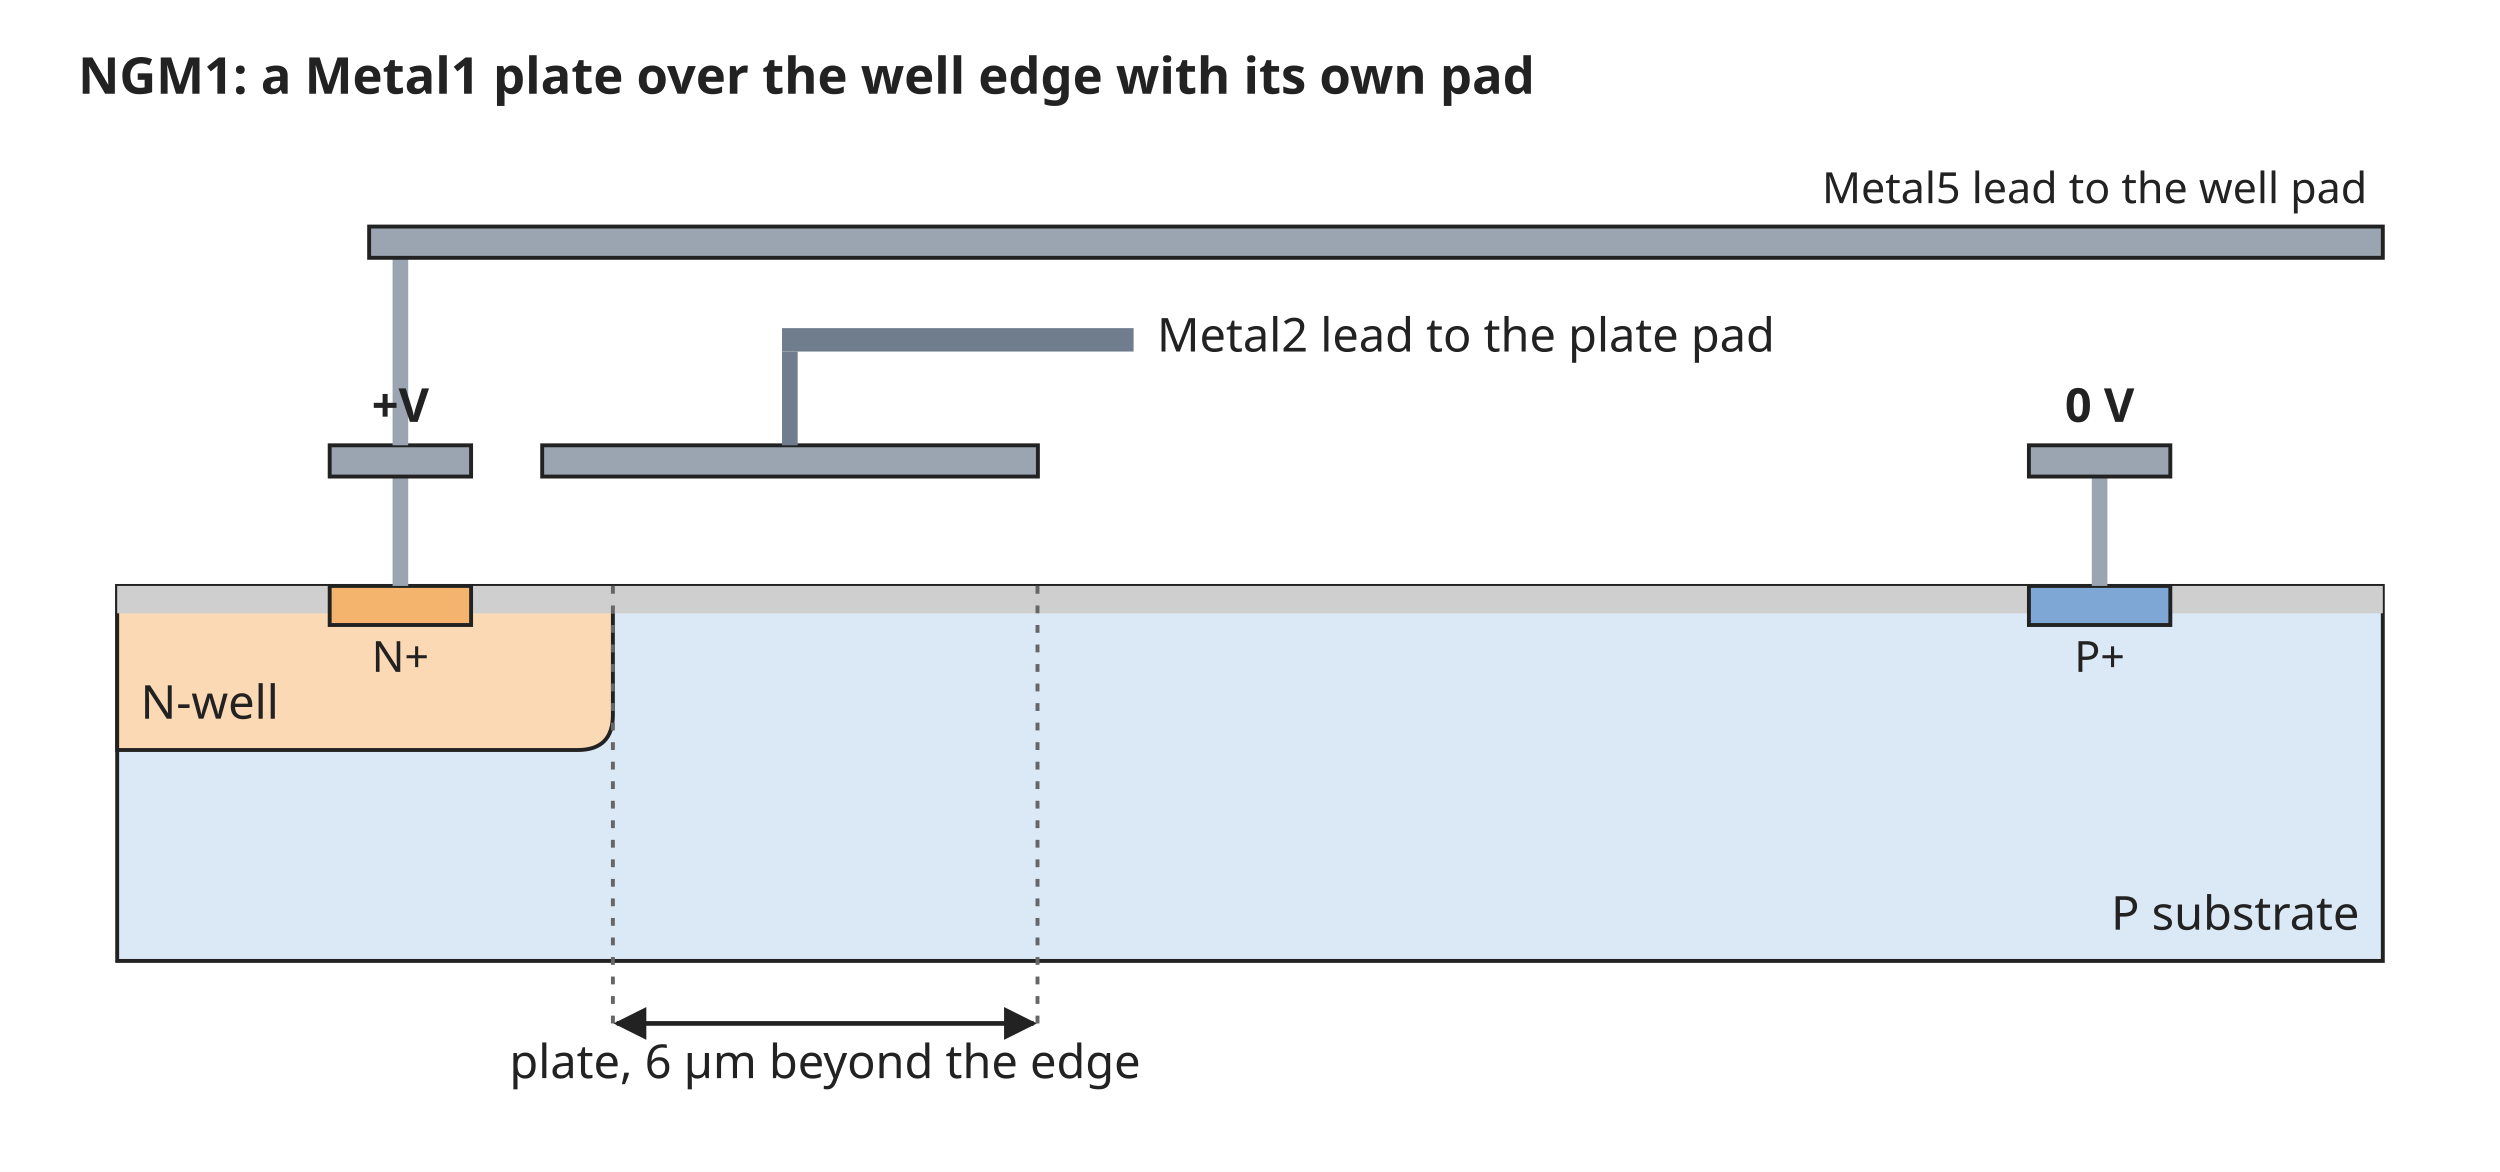
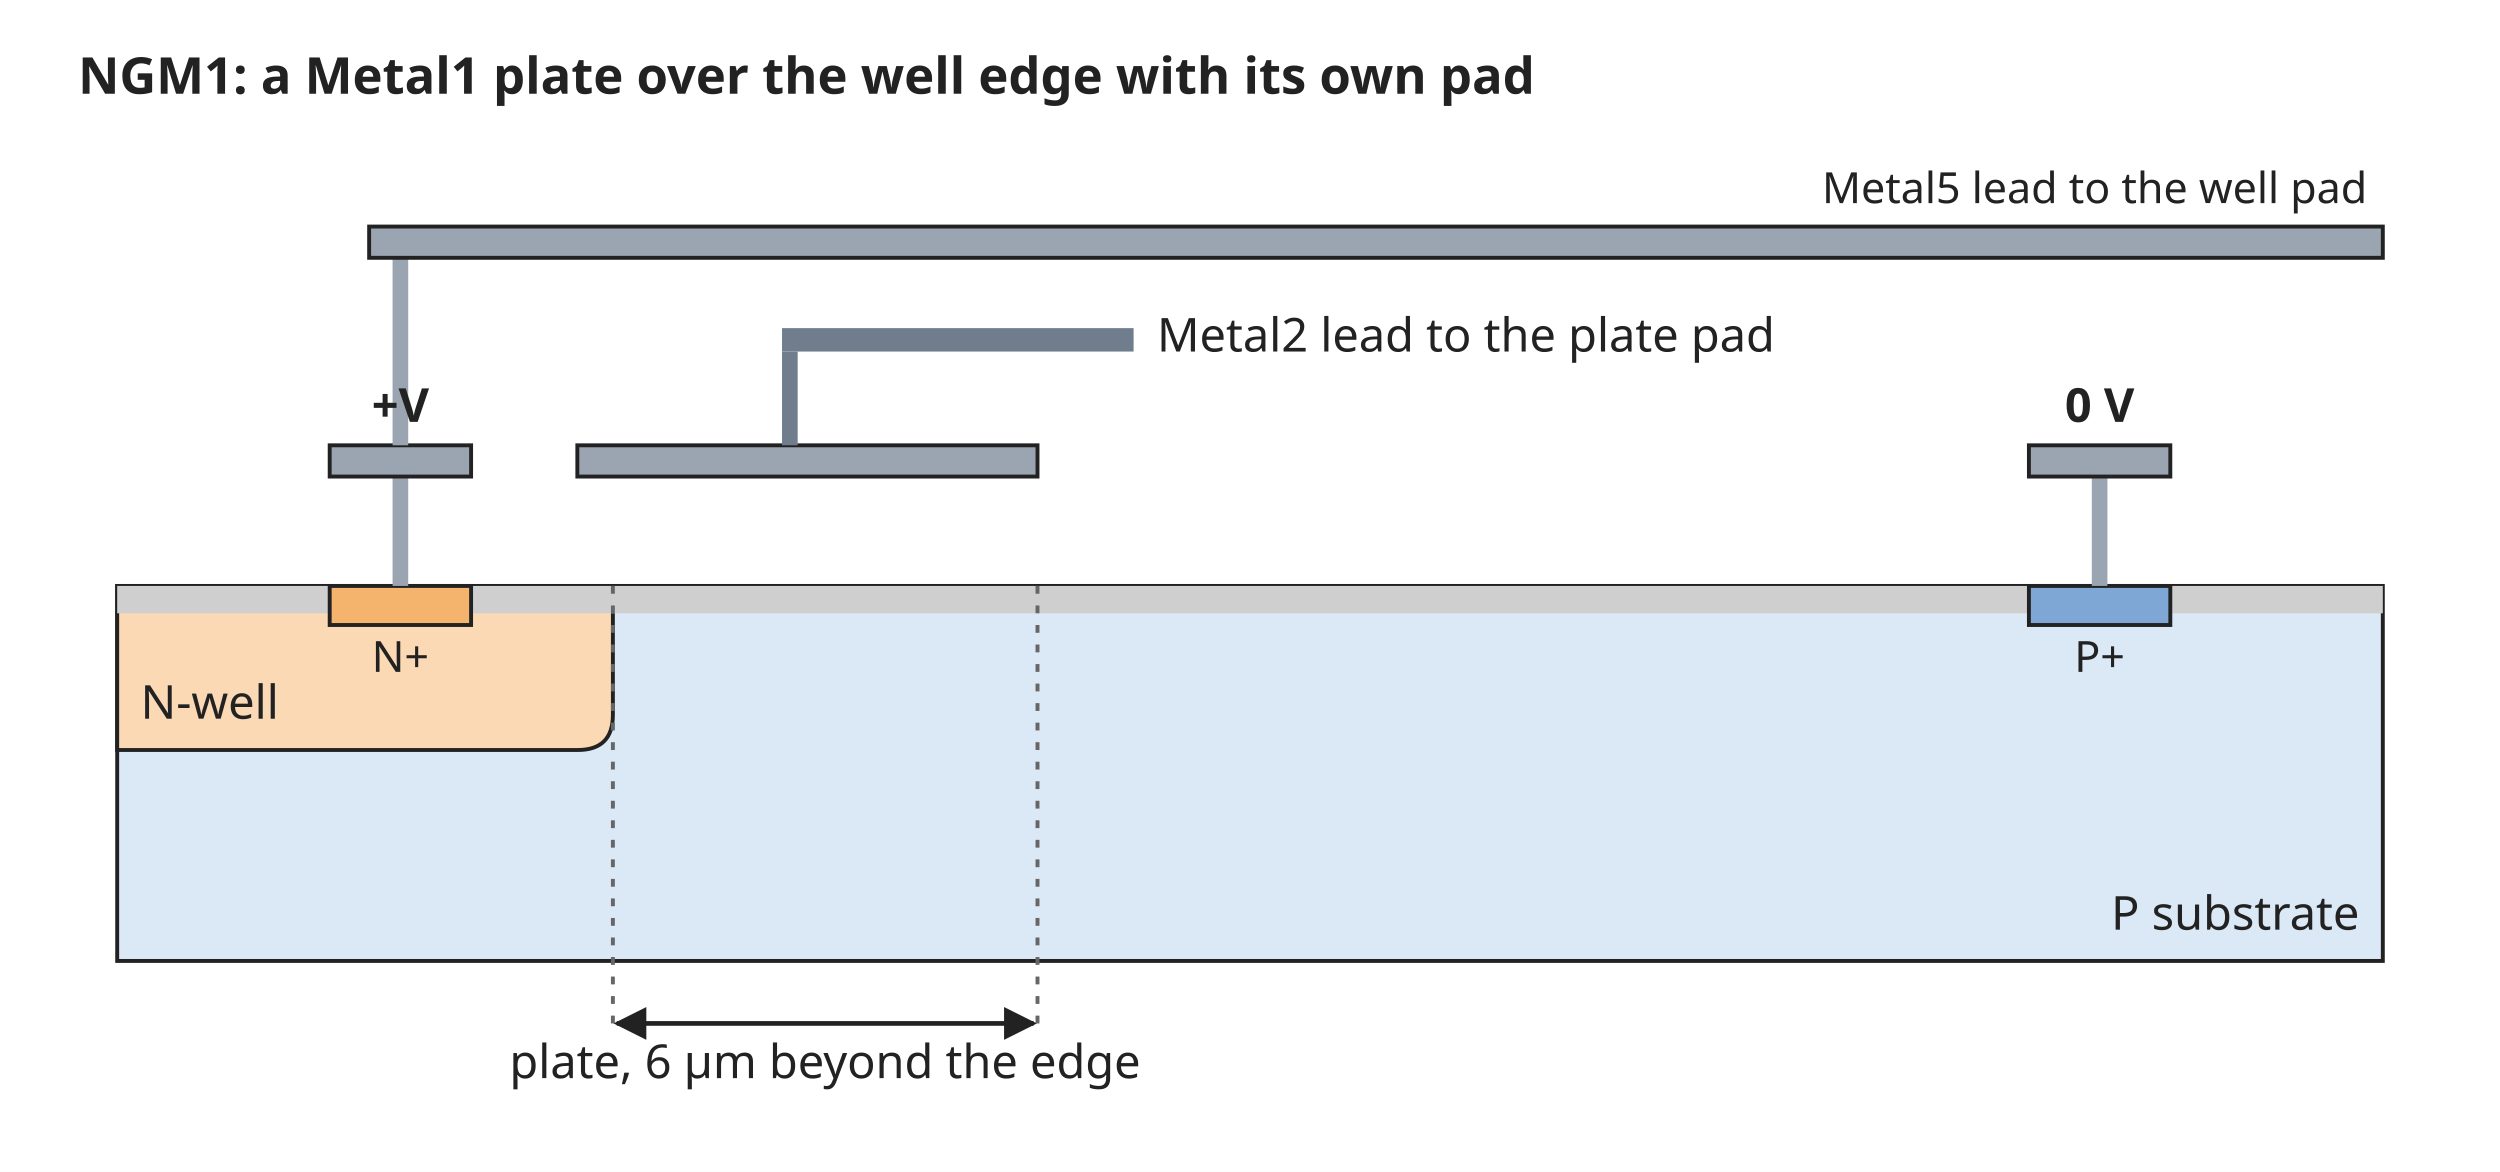
<svg xmlns="http://www.w3.org/2000/svg" width="640" height="300" viewBox="0 0 640 300" font-family="sans-serif" font-size="13">
  <rect width="640" height="300" fill="white" />
  <defs>
    <marker id="arrow" viewBox="0 0 10 10" refX="9" refY="5" markerWidth="7" markerHeight="7" orient="auto-start-reverse">
      <path d="M0,0 L10,5 L0,10 z" fill="#222222" />
    </marker>
  </defs>
  <text x="20" y="24" text-anchor="start" font-size="13" font-weight="bold" fill="#222222">NGM1: a Metal1 plate over the well edge with its own pad</text>
  <rect x="30" y="150" width="580" height="96" rx="0" fill="#dbe8f5" stroke="#222222" />
  <path d="M30.0,150 L30.0,192 L147.9,192 Q156.9,192 156.9,183 L156.9,150 Z" fill="#fbd9b5" stroke="#222222" />
  <text x="36" y="184" text-anchor="start" font-size="12" font-weight="normal" fill="#222222">N-well</text>
  <rect x="30.0" y="150" width="54.4" height="7" rx="0" fill="#cfcfcf" stroke="none" />
  <rect x="120.6" y="150" width="398.8" height="7" rx="0" fill="#cfcfcf" stroke="none" />
  <rect x="555.6" y="150" width="54.4" height="7" rx="0" fill="#cfcfcf" stroke="none" />
  <rect x="84.4" y="150" width="36.2" height="10" rx="0" fill="#f5b46e" stroke="#222222" />
  <rect x="519.4" y="150" width="36.2" height="10" rx="0" fill="#7fa7d6" stroke="#222222" />
  <text x="102.5" y="172" text-anchor="middle" font-size="11" font-weight="normal" fill="#222222">N+</text>
  <text x="537.5" y="172" text-anchor="middle" font-size="11" font-weight="normal" fill="#222222">P+</text>
  <text x="604" y="238" text-anchor="end" font-size="12" font-weight="normal" fill="#222222">P substrate</text>
  <rect x="100.5" y="122" width="4" height="28" rx="0" fill="#9aa5b1" stroke="none" />
  <rect x="84.4" y="114" width="36.2" height="8" rx="0" fill="#9aa5b1" stroke="#222222" />
-   <rect x="138.8" y="114" width="126.9" height="8" rx="0" fill="#9aa5b1" stroke="#222222" />
+   <rect x="147.8" y="114" width="117.8" height="8" rx="0" fill="#9aa5b1" stroke="#222222" />
  <rect x="535.5" y="122" width="4" height="28" rx="0" fill="#9aa5b1" stroke="none" />
  <rect x="519.4" y="114" width="36.2" height="8" rx="0" fill="#9aa5b1" stroke="#222222" />
  <text x="537.5" y="108" text-anchor="middle" font-size="12" font-weight="bold" fill="#222222">0 V</text>
  <rect x="100.5" y="66" width="4" height="48" rx="0" fill="#9aa5b1" stroke="none" />
  <rect x="94.5" y="58" width="515.5" height="8" rx="0" fill="#9aa5b1" stroke="#222222" />
  <text x="606" y="52" text-anchor="end" font-size="11" font-weight="normal" fill="#222222">Metal5 lead to the well pad</text>
  <rect x="200.2" y="90" width="4" height="24" rx="0" fill="#6f7d8c" stroke="none" />
  <rect x="200.2" y="84" width="90" height="6" rx="0" fill="#6f7d8c" stroke="none" />
  <text x="296.2" y="90" text-anchor="start" font-size="12" font-weight="normal" fill="#222222">Metal2 lead to the plate pad</text>
  <text x="102.5" y="108" text-anchor="middle" font-size="12" font-weight="bold" fill="#222222">+V</text>
  <line x1="156.9" y1="150" x2="156.9" y2="262" stroke="#666666" stroke-width="1" stroke-dasharray="2 3" />
  <line x1="265.6" y1="150" x2="265.6" y2="262" stroke="#666666" stroke-width="1" stroke-dasharray="2 3" />
  <line x1="157.9" y1="262" x2="264.6" y2="262" stroke="#222222" stroke-width="1.2" marker-end="url(#arrow)" marker-start="url(#arrow)" />
  <text x="211.2" y="276" text-anchor="middle" font-size="12" font-weight="normal" fill="#222222">plate, 6 µm beyond the edge</text>
</svg>
